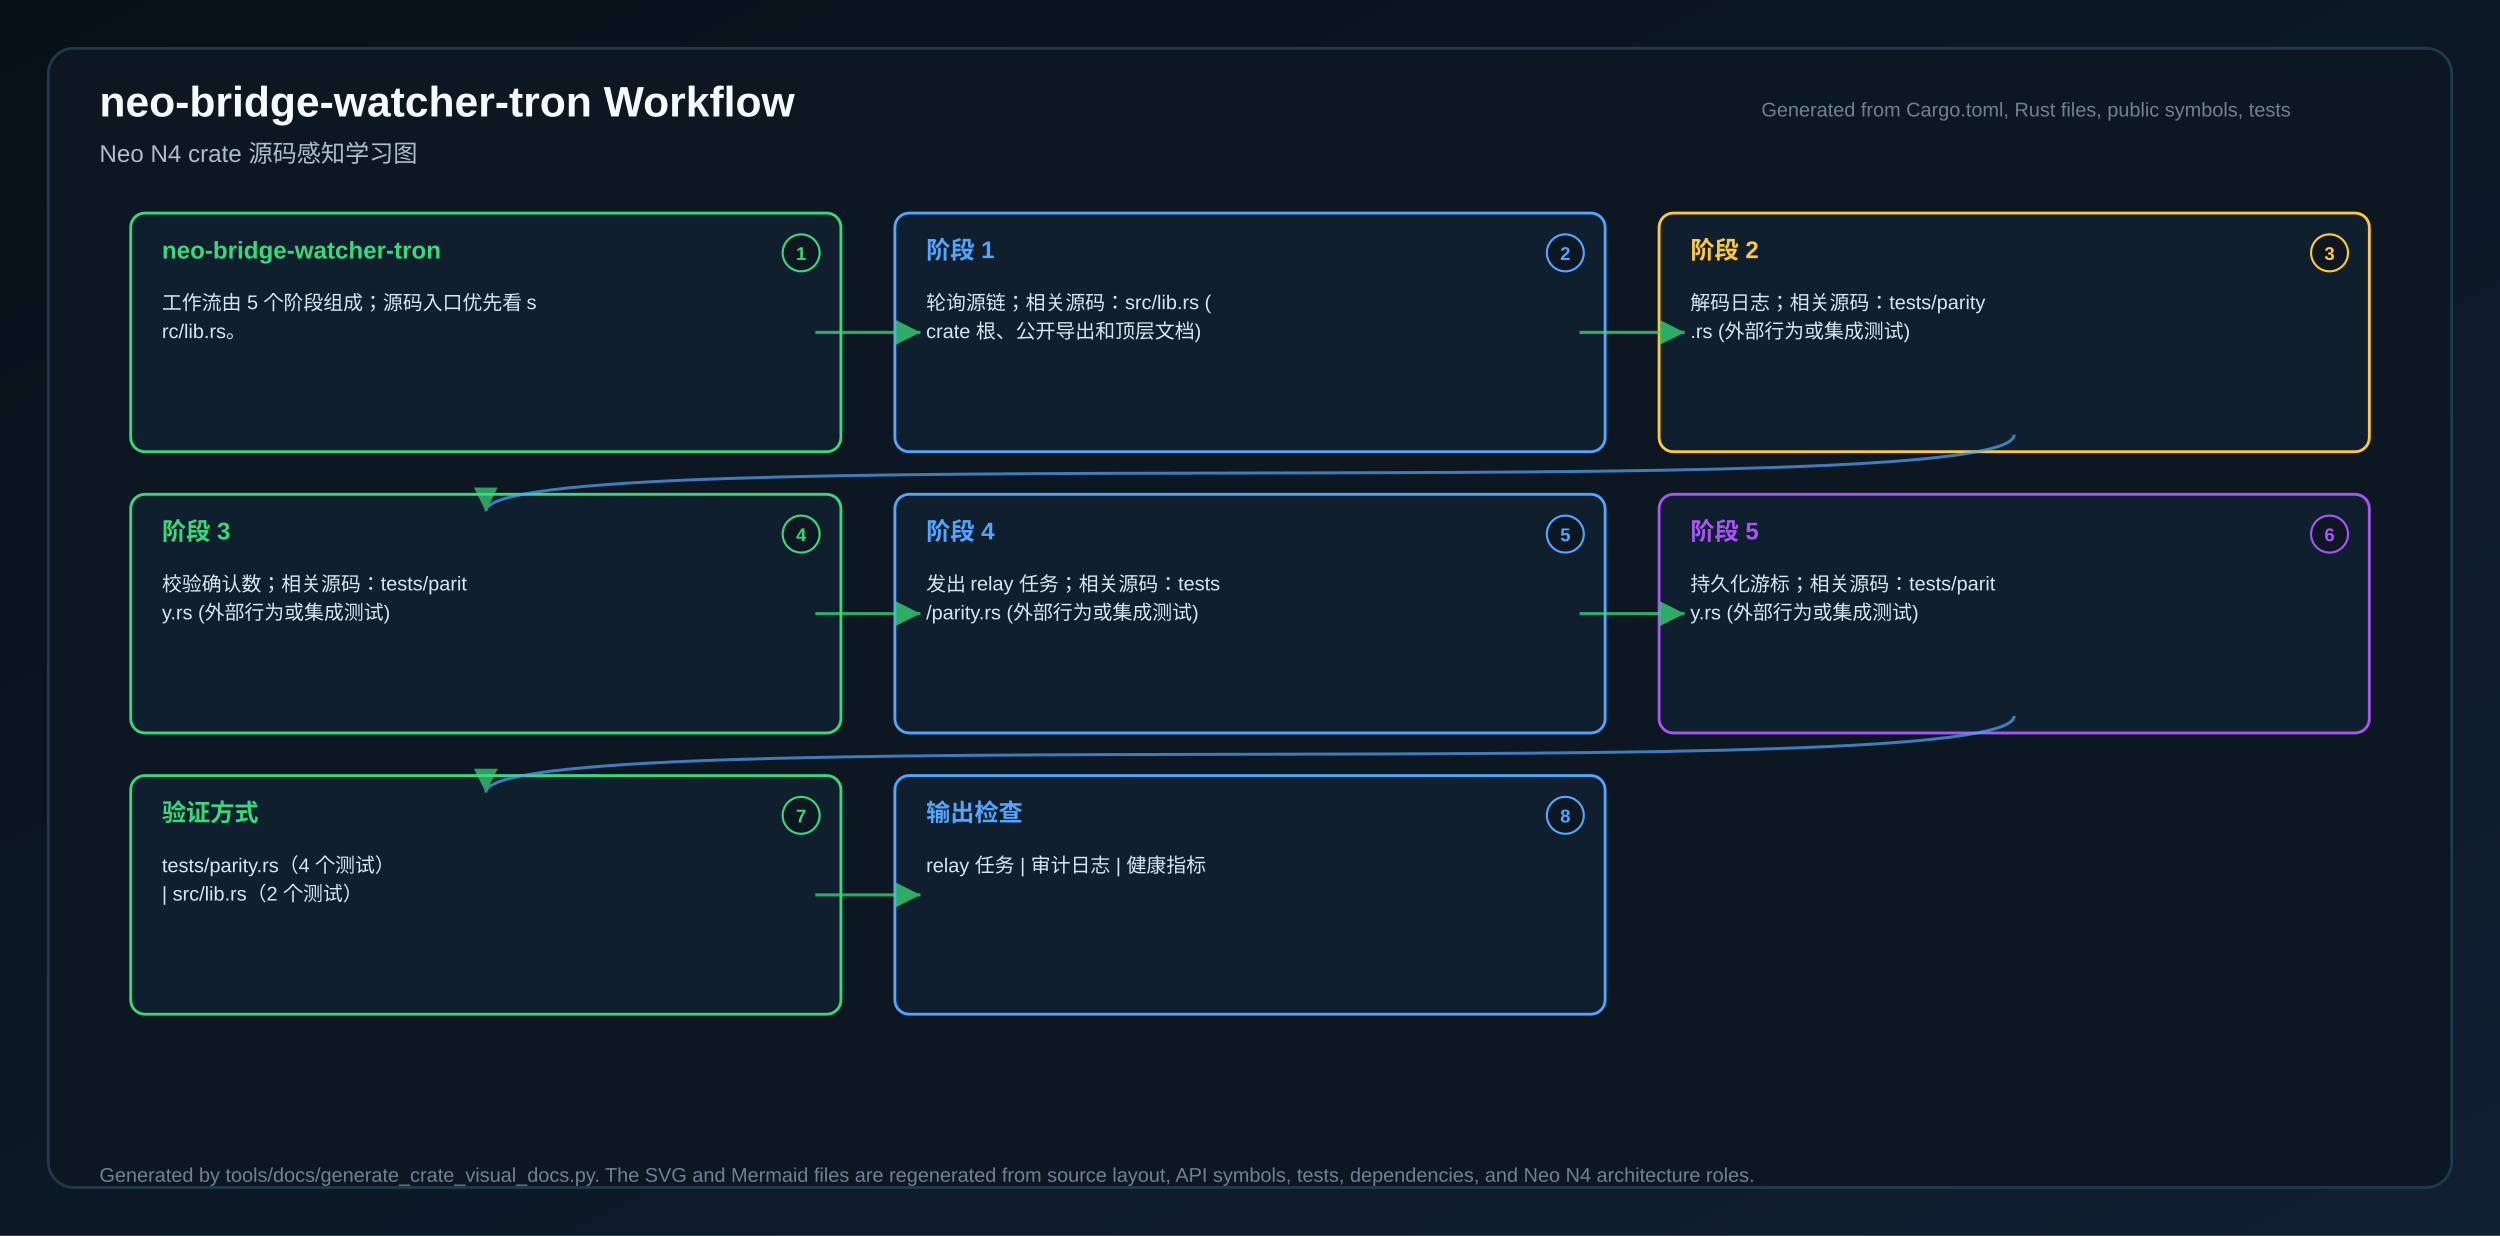
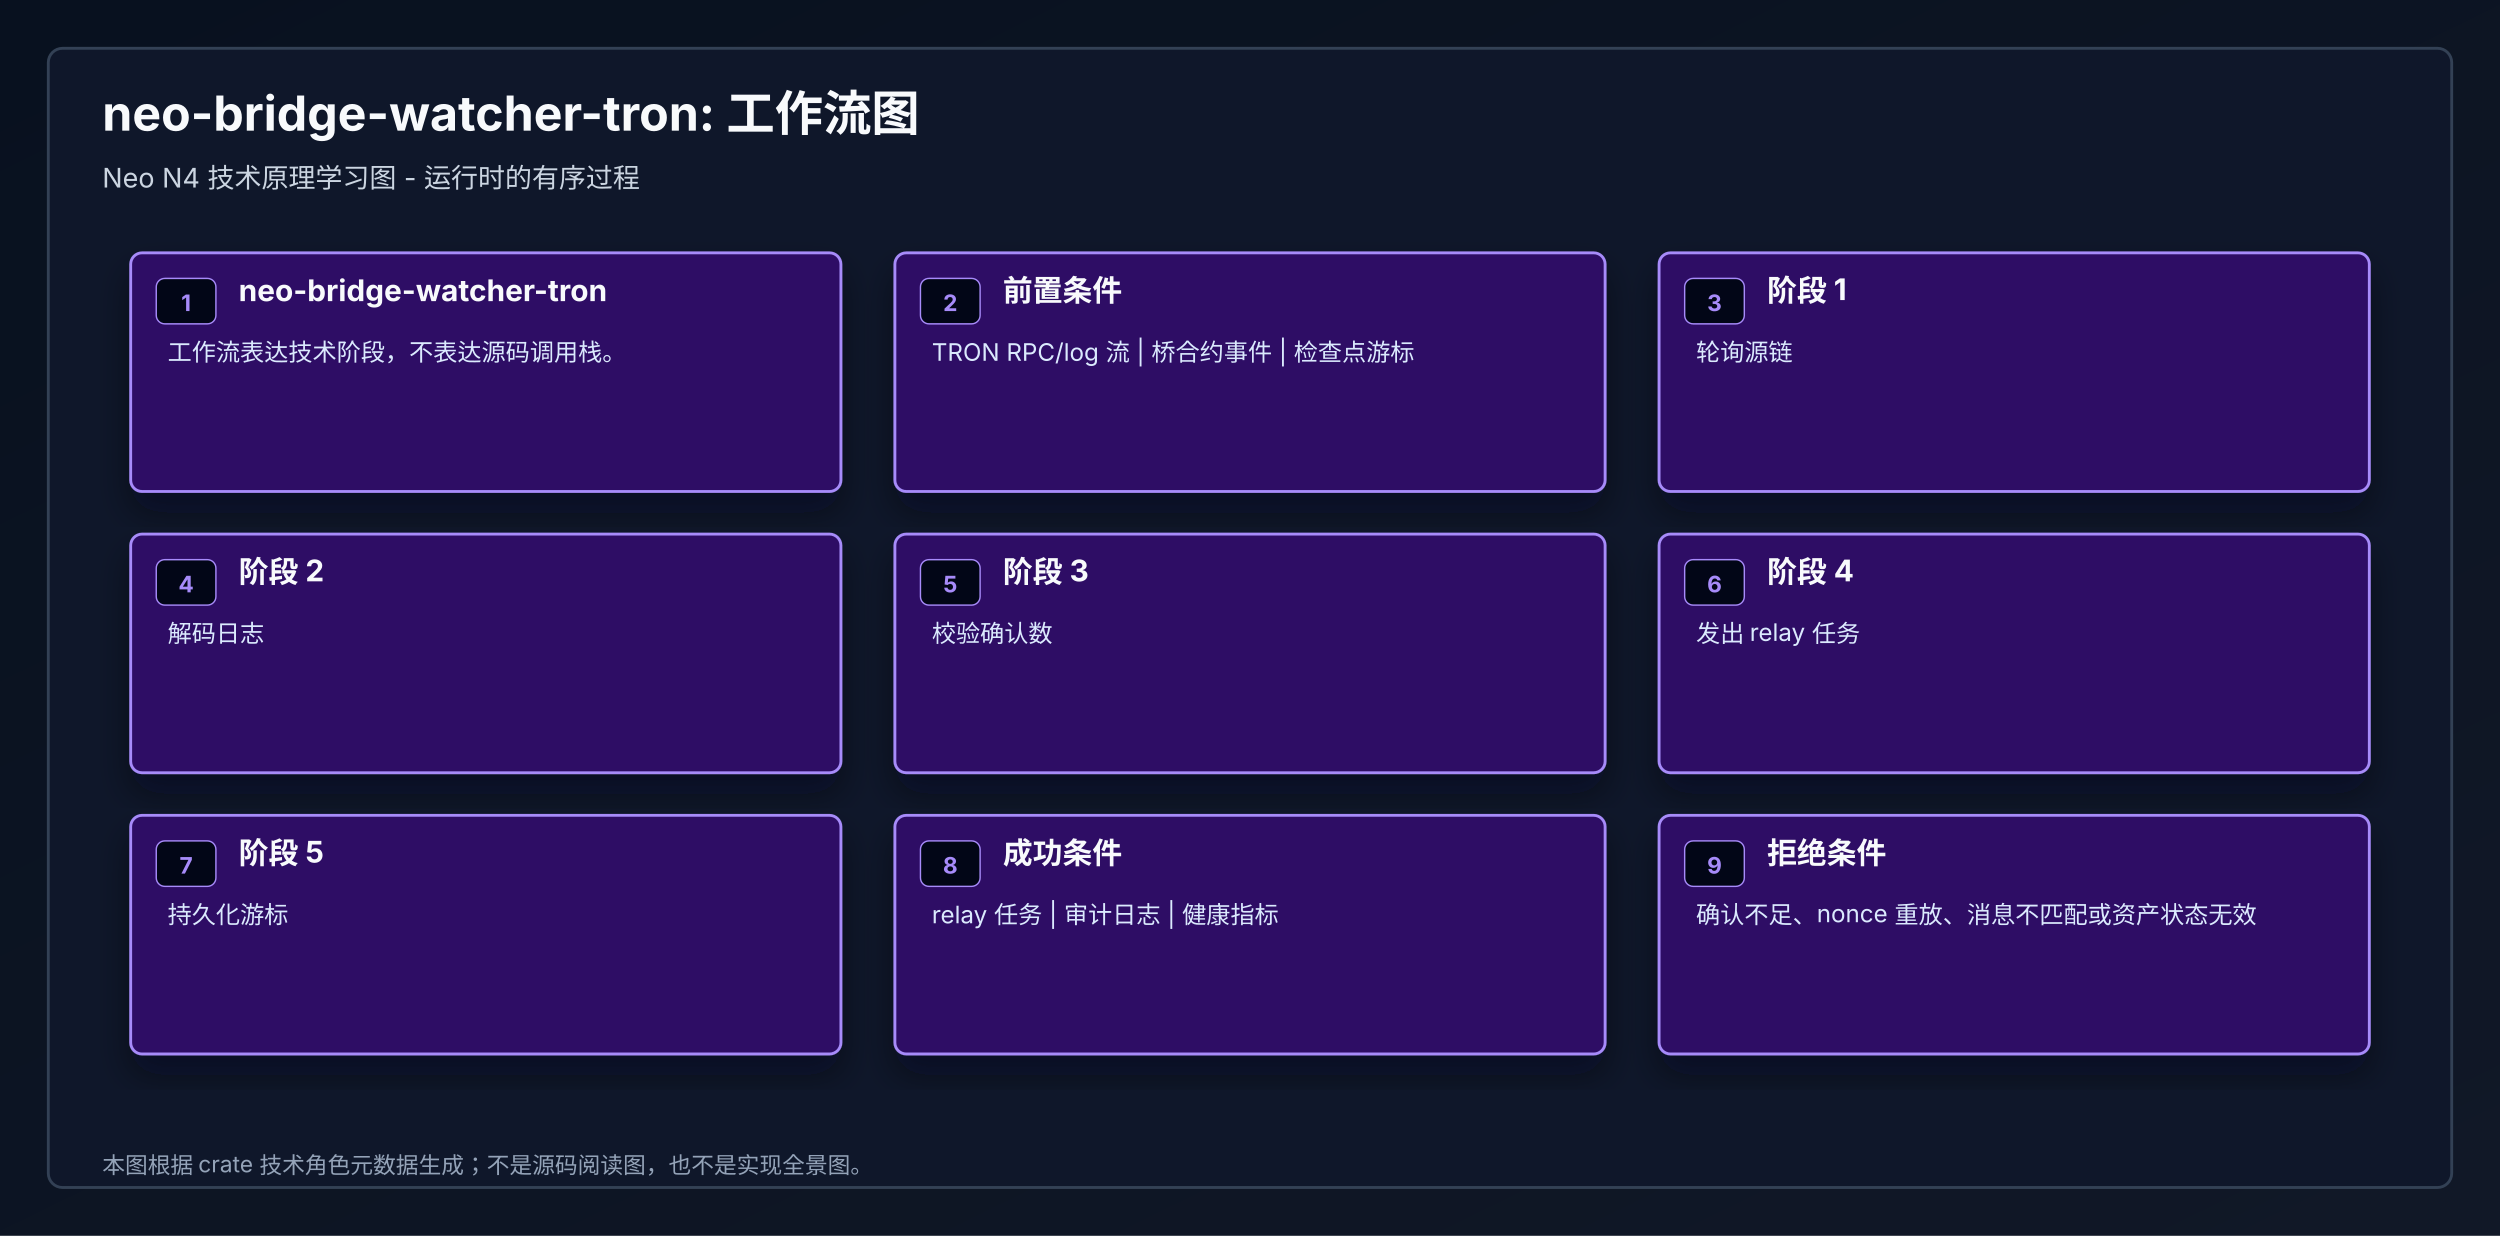
- <svg xmlns="http://www.w3.org/2000/svg" width="1760" height="870" viewBox="0 0 1760 870" role="img" aria-label="neo-bridge-watcher-tron Workflow">
+ <svg xmlns="http://www.w3.org/2000/svg" width="1760" height="870" viewBox="0 0 1760 870" role="img" aria-label="neo-bridge-watcher-tron 工作流图">
  <defs>
-     <linearGradient id="bg" x1="0" x2="1" y1="0" y2="1">
-       <stop offset="0" stop-color="#071018" />
-       <stop offset="1" stop-color="#102033" />
+     <linearGradient id="bg" x1="0" y1="0" x2="1" y2="1">
+       <stop offset="0%" stop-color="#08111f" />
+       <stop offset="100%" stop-color="#111827" />
    </linearGradient>
-     <marker id="arrow" markerWidth="12" markerHeight="12" refX="10" refY="6" orient="auto">
-       <path d="M2,2 L10,6 L2,10 Z" fill="#38d978" />
-     </marker>
+     <filter id="shadow" x="-15%" y="-15%" width="130%" height="130%">
+       <feDropShadow dx="0" dy="14" stdDeviation="12" flood-color="#020617" flood-opacity="0.42" />
+     </filter>
  </defs>
-   <rect x="0" y="0" width="1760" height="870" fill="url(#bg)" />
-   <rect x="34" y="34" width="1692" height="802" rx="18" fill="#0c1722" stroke="#1e3a4d" stroke-width="2" />
-   <text x="70" y="82" fill="#f6fbff" font-size="30" font-family="Segoe UI, Arial, sans-serif" font-weight="700">neo-bridge-watcher-tron Workflow</text>
-   <text x="70" y="114" fill="#aebdcc" font-size="17" font-family="Segoe UI, Arial, sans-serif">Neo N4 crate 源码感知学习图</text>
-   <text x="1240" y="82" fill="#6f8194" font-size="14" font-family="Segoe UI, Arial, sans-serif">Generated from Cargo.toml, Rust files, public symbols, tests</text>
-   <rect x="92" y="150" width="500" height="168" rx="10" fill="#101f2d" stroke="#38d978" stroke-width="2" />
-   <circle cx="564" cy="178" r="13" fill="#0c1722" stroke="#38d978" stroke-width="1.5" />
-   <text x="564" y="183" text-anchor="middle" fill="#38d978" font-size="13" font-family="Segoe UI, Arial, sans-serif" font-weight="700">1</text>
-   <text x="114" y="182" fill="#38d978" font-size="17" font-family="Segoe UI, Arial, sans-serif" font-weight="700">neo-bridge-watcher-tron</text>
-   <text x="114" y="218" fill="#d9e6f2" font-size="14" font-family="Segoe UI, Arial, sans-serif">工作流由 5 个阶段组成；源码入口优先看 s</text>
-   <text x="114" y="238" fill="#d9e6f2" font-size="14" font-family="Segoe UI, Arial, sans-serif">rc/lib.rs。</text>
-   <rect x="630" y="150" width="500" height="168" rx="10" fill="#101f2d" stroke="#52a6ff" stroke-width="2" />
-   <circle cx="1102" cy="178" r="13" fill="#0c1722" stroke="#52a6ff" stroke-width="1.5" />
-   <text x="1102" y="183" text-anchor="middle" fill="#52a6ff" font-size="13" font-family="Segoe UI, Arial, sans-serif" font-weight="700">2</text>
-   <text x="652" y="182" fill="#52a6ff" font-size="17" font-family="Segoe UI, Arial, sans-serif" font-weight="700">阶段 1</text>
-   <text x="652" y="218" fill="#d9e6f2" font-size="14" font-family="Segoe UI, Arial, sans-serif">轮询源链；相关源码：src/lib.rs (</text>
-   <text x="652" y="238" fill="#d9e6f2" font-size="14" font-family="Segoe UI, Arial, sans-serif">crate 根、公开导出和顶层文档)</text>
-   <rect x="1168" y="150" width="500" height="168" rx="10" fill="#101f2d" stroke="#ffca3a" stroke-width="2" />
-   <circle cx="1640" cy="178" r="13" fill="#0c1722" stroke="#ffca3a" stroke-width="1.5" />
-   <text x="1640" y="183" text-anchor="middle" fill="#ffca3a" font-size="13" font-family="Segoe UI, Arial, sans-serif" font-weight="700">3</text>
-   <text x="1190" y="182" fill="#ffca3a" font-size="17" font-family="Segoe UI, Arial, sans-serif" font-weight="700">阶段 2</text>
-   <text x="1190" y="218" fill="#d9e6f2" font-size="14" font-family="Segoe UI, Arial, sans-serif">解码日志；相关源码：tests/parity</text>
-   <text x="1190" y="238" fill="#d9e6f2" font-size="14" font-family="Segoe UI, Arial, sans-serif">.rs (外部行为或集成测试)</text>
-   <rect x="92" y="348" width="500" height="168" rx="10" fill="#101f2d" stroke="#38d978" stroke-width="2" />
-   <circle cx="564" cy="376" r="13" fill="#0c1722" stroke="#38d978" stroke-width="1.5" />
-   <text x="564" y="381" text-anchor="middle" fill="#38d978" font-size="13" font-family="Segoe UI, Arial, sans-serif" font-weight="700">4</text>
-   <text x="114" y="380" fill="#38d978" font-size="17" font-family="Segoe UI, Arial, sans-serif" font-weight="700">阶段 3</text>
-   <text x="114" y="416" fill="#d9e6f2" font-size="14" font-family="Segoe UI, Arial, sans-serif">校验确认数；相关源码：tests/parit</text>
-   <text x="114" y="436" fill="#d9e6f2" font-size="14" font-family="Segoe UI, Arial, sans-serif">y.rs (外部行为或集成测试)</text>
-   <rect x="630" y="348" width="500" height="168" rx="10" fill="#101f2d" stroke="#52a6ff" stroke-width="2" />
-   <circle cx="1102" cy="376" r="13" fill="#0c1722" stroke="#52a6ff" stroke-width="1.5" />
-   <text x="1102" y="381" text-anchor="middle" fill="#52a6ff" font-size="13" font-family="Segoe UI, Arial, sans-serif" font-weight="700">5</text>
-   <text x="652" y="380" fill="#52a6ff" font-size="17" font-family="Segoe UI, Arial, sans-serif" font-weight="700">阶段 4</text>
-   <text x="652" y="416" fill="#d9e6f2" font-size="14" font-family="Segoe UI, Arial, sans-serif">发出 relay 任务；相关源码：tests</text>
-   <text x="652" y="436" fill="#d9e6f2" font-size="14" font-family="Segoe UI, Arial, sans-serif">/parity.rs (外部行为或集成测试)</text>
-   <rect x="1168" y="348" width="500" height="168" rx="10" fill="#101f2d" stroke="#a855f7" stroke-width="2" />
-   <circle cx="1640" cy="376" r="13" fill="#0c1722" stroke="#a855f7" stroke-width="1.5" />
-   <text x="1640" y="381" text-anchor="middle" fill="#a855f7" font-size="13" font-family="Segoe UI, Arial, sans-serif" font-weight="700">6</text>
-   <text x="1190" y="380" fill="#a855f7" font-size="17" font-family="Segoe UI, Arial, sans-serif" font-weight="700">阶段 5</text>
-   <text x="1190" y="416" fill="#d9e6f2" font-size="14" font-family="Segoe UI, Arial, sans-serif">持久化游标；相关源码：tests/parit</text>
-   <text x="1190" y="436" fill="#d9e6f2" font-size="14" font-family="Segoe UI, Arial, sans-serif">y.rs (外部行为或集成测试)</text>
-   <rect x="92" y="546" width="500" height="168" rx="10" fill="#101f2d" stroke="#38d978" stroke-width="2" />
-   <circle cx="564" cy="574" r="13" fill="#0c1722" stroke="#38d978" stroke-width="1.5" />
-   <text x="564" y="579" text-anchor="middle" fill="#38d978" font-size="13" font-family="Segoe UI, Arial, sans-serif" font-weight="700">7</text>
-   <text x="114" y="578" fill="#38d978" font-size="17" font-family="Segoe UI, Arial, sans-serif" font-weight="700">验证方式</text>
-   <text x="114" y="614" fill="#d9e6f2" font-size="14" font-family="Segoe UI, Arial, sans-serif">tests/parity.rs（4 个测试）</text>
-   <text x="114" y="634" fill="#d9e6f2" font-size="14" font-family="Segoe UI, Arial, sans-serif"> | src/lib.rs（2 个测试）</text>
-   <rect x="630" y="546" width="500" height="168" rx="10" fill="#101f2d" stroke="#52a6ff" stroke-width="2" />
-   <circle cx="1102" cy="574" r="13" fill="#0c1722" stroke="#52a6ff" stroke-width="1.5" />
-   <text x="1102" y="579" text-anchor="middle" fill="#52a6ff" font-size="13" font-family="Segoe UI, Arial, sans-serif" font-weight="700">8</text>
-   <text x="652" y="578" fill="#52a6ff" font-size="17" font-family="Segoe UI, Arial, sans-serif" font-weight="700">输出检查</text>
-   <text x="652" y="614" fill="#d9e6f2" font-size="14" font-family="Segoe UI, Arial, sans-serif">relay 任务 | 审计日志 | 健康指标</text>
-   <line x1="574" y1="234" x2="648" y2="234" stroke="#38d978" stroke-width="2.2" marker-end="url(#arrow)" opacity="0.75" />
-   <line x1="1112" y1="234" x2="1186" y2="234" stroke="#38d978" stroke-width="2.2" marker-end="url(#arrow)" opacity="0.75" />
-   <line x1="574" y1="432" x2="648" y2="432" stroke="#38d978" stroke-width="2.2" marker-end="url(#arrow)" opacity="0.75" />
-   <line x1="1112" y1="432" x2="1186" y2="432" stroke="#38d978" stroke-width="2.2" marker-end="url(#arrow)" opacity="0.75" />
-   <line x1="574" y1="630" x2="648" y2="630" stroke="#38d978" stroke-width="2.2" marker-end="url(#arrow)" opacity="0.75" />
-   <path d="M1418 306 C1418 358, 342 308, 342 360" stroke="#52a6ff" stroke-width="2.1" fill="none" marker-end="url(#arrow)" opacity="0.7" />
-   <path d="M1418 504 C1418 556, 342 506, 342 558" stroke="#52a6ff" stroke-width="2.1" fill="none" marker-end="url(#arrow)" opacity="0.7" />
-   <text x="70" y="832" fill="#6f8194" font-size="14" font-family="Segoe UI, Arial, sans-serif">Generated by tools/docs/generate_crate_visual_docs.py. The SVG and Mermaid files are regenerated from source layout, API symbols, tests, dependencies, and Neo N4 architecture roles.</text>
+   <rect width="1760" height="100%" fill="url(#bg)" />
+   <rect x="34" y="34" width="1692" height="802" rx="10" fill="#0f172a" stroke="#334155" stroke-width="2" />
+   <text x="72" y="92" fill="#f8fafc" font-family="Inter,Segoe UI,Arial,sans-serif" font-size="34" font-weight="700">neo-bridge-watcher-tron: 工作流图</text>
+   <text x="72" y="132" fill="#cbd5e1" font-family="Inter,Segoe UI,Arial,sans-serif" font-size="19">Neo N4 技术原理学习图 - 运行时的有序过程</text>
+   <rect x="92" y="178" width="500" height="168" rx="8" fill="#2e1065" stroke="#a78bfa" stroke-width="2" filter="url(#shadow)" />
+   <rect x="110" y="196" width="42" height="32" rx="6" fill="#020617" stroke="#a78bfa" stroke-width="1" />
+   <text x="131" y="219" text-anchor="middle" fill="#a78bfa" font-family="Inter,Segoe UI,Arial,sans-serif" font-size="16" font-weight="700">1</text>
+   <text x="168" y="212" fill="#f8fafc" font-family="Inter,Segoe UI,Arial,sans-serif" font-size="21" font-weight="700">neo-bridge-watcher-tron</text>
+   <text x="118" y="254" fill="#dbeafe" font-family="Inter,Segoe UI,Arial,sans-serif" font-size="17">工作流表达技术阶段，不表达源码调用栈。</text>
+   <rect x="630" y="178" width="500" height="168" rx="8" fill="#2e1065" stroke="#a78bfa" stroke-width="2" filter="url(#shadow)" />
+   <rect x="648" y="196" width="42" height="32" rx="6" fill="#020617" stroke="#a78bfa" stroke-width="1" />
+   <text x="669" y="219" text-anchor="middle" fill="#a78bfa" font-family="Inter,Segoe UI,Arial,sans-serif" font-size="16" font-weight="700">2</text>
+   <text x="706" y="212" fill="#f8fafc" font-family="Inter,Segoe UI,Arial,sans-serif" font-size="21" font-weight="700">前置条件</text>
+   <text x="656" y="254" fill="#dbeafe" font-family="Inter,Segoe UI,Arial,sans-serif" font-size="17">TRON RPC/log 流 | 桥合约事件 | 检查点游标</text>
+   <rect x="1168" y="178" width="500" height="168" rx="8" fill="#2e1065" stroke="#a78bfa" stroke-width="2" filter="url(#shadow)" />
+   <rect x="1186" y="196" width="42" height="32" rx="6" fill="#020617" stroke="#a78bfa" stroke-width="1" />
+   <text x="1207" y="219" text-anchor="middle" fill="#a78bfa" font-family="Inter,Segoe UI,Arial,sans-serif" font-size="16" font-weight="700">3</text>
+   <text x="1244" y="212" fill="#f8fafc" font-family="Inter,Segoe UI,Arial,sans-serif" font-size="21" font-weight="700">阶段 1</text>
+   <text x="1194" y="254" fill="#dbeafe" font-family="Inter,Segoe UI,Arial,sans-serif" font-size="17">轮询源链</text>
+   <rect x="92" y="376" width="500" height="168" rx="8" fill="#2e1065" stroke="#a78bfa" stroke-width="2" filter="url(#shadow)" />
+   <rect x="110" y="394" width="42" height="32" rx="6" fill="#020617" stroke="#a78bfa" stroke-width="1" />
+   <text x="131" y="417" text-anchor="middle" fill="#a78bfa" font-family="Inter,Segoe UI,Arial,sans-serif" font-size="16" font-weight="700">4</text>
+   <text x="168" y="410" fill="#f8fafc" font-family="Inter,Segoe UI,Arial,sans-serif" font-size="21" font-weight="700">阶段 2</text>
+   <text x="118" y="452" fill="#dbeafe" font-family="Inter,Segoe UI,Arial,sans-serif" font-size="17">解码日志</text>
+   <rect x="630" y="376" width="500" height="168" rx="8" fill="#2e1065" stroke="#a78bfa" stroke-width="2" filter="url(#shadow)" />
+   <rect x="648" y="394" width="42" height="32" rx="6" fill="#020617" stroke="#a78bfa" stroke-width="1" />
+   <text x="669" y="417" text-anchor="middle" fill="#a78bfa" font-family="Inter,Segoe UI,Arial,sans-serif" font-size="16" font-weight="700">5</text>
+   <text x="706" y="410" fill="#f8fafc" font-family="Inter,Segoe UI,Arial,sans-serif" font-size="21" font-weight="700">阶段 3</text>
+   <text x="656" y="452" fill="#dbeafe" font-family="Inter,Segoe UI,Arial,sans-serif" font-size="17">校验确认数</text>
+   <rect x="1168" y="376" width="500" height="168" rx="8" fill="#2e1065" stroke="#a78bfa" stroke-width="2" filter="url(#shadow)" />
+   <rect x="1186" y="394" width="42" height="32" rx="6" fill="#020617" stroke="#a78bfa" stroke-width="1" />
+   <text x="1207" y="417" text-anchor="middle" fill="#a78bfa" font-family="Inter,Segoe UI,Arial,sans-serif" font-size="16" font-weight="700">6</text>
+   <text x="1244" y="410" fill="#f8fafc" font-family="Inter,Segoe UI,Arial,sans-serif" font-size="21" font-weight="700">阶段 4</text>
+   <text x="1194" y="452" fill="#dbeafe" font-family="Inter,Segoe UI,Arial,sans-serif" font-size="17">发出 relay 任务</text>
+   <rect x="92" y="574" width="500" height="168" rx="8" fill="#2e1065" stroke="#a78bfa" stroke-width="2" filter="url(#shadow)" />
+   <rect x="110" y="592" width="42" height="32" rx="6" fill="#020617" stroke="#a78bfa" stroke-width="1" />
+   <text x="131" y="615" text-anchor="middle" fill="#a78bfa" font-family="Inter,Segoe UI,Arial,sans-serif" font-size="16" font-weight="700">7</text>
+   <text x="168" y="608" fill="#f8fafc" font-family="Inter,Segoe UI,Arial,sans-serif" font-size="21" font-weight="700">阶段 5</text>
+   <text x="118" y="650" fill="#dbeafe" font-family="Inter,Segoe UI,Arial,sans-serif" font-size="17">持久化游标</text>
+   <rect x="630" y="574" width="500" height="168" rx="8" fill="#2e1065" stroke="#a78bfa" stroke-width="2" filter="url(#shadow)" />
+   <rect x="648" y="592" width="42" height="32" rx="6" fill="#020617" stroke="#a78bfa" stroke-width="1" />
+   <text x="669" y="615" text-anchor="middle" fill="#a78bfa" font-family="Inter,Segoe UI,Arial,sans-serif" font-size="16" font-weight="700">8</text>
+   <text x="706" y="608" fill="#f8fafc" font-family="Inter,Segoe UI,Arial,sans-serif" font-size="21" font-weight="700">成功条件</text>
+   <text x="656" y="650" fill="#dbeafe" font-family="Inter,Segoe UI,Arial,sans-serif" font-size="17">relay 任务 | 审计日志 | 健康指标</text>
+   <rect x="1168" y="574" width="500" height="168" rx="8" fill="#2e1065" stroke="#a78bfa" stroke-width="2" filter="url(#shadow)" />
+   <rect x="1186" y="592" width="42" height="32" rx="6" fill="#020617" stroke="#a78bfa" stroke-width="1" />
+   <text x="1207" y="615" text-anchor="middle" fill="#a78bfa" font-family="Inter,Segoe UI,Arial,sans-serif" font-size="16" font-weight="700">9</text>
+   <text x="1244" y="608" fill="#f8fafc" font-family="Inter,Segoe UI,Arial,sans-serif" font-size="21" font-weight="700">拒绝条件</text>
+   <text x="1194" y="650" fill="#dbeafe" font-family="Inter,Segoe UI,Arial,sans-serif" font-size="17">确认不足、nonce 重放、消息不匹配或资产状态无效</text>
+   <text x="72" y="826" fill="#94a3b8" font-family="Inter,Segoe UI,Arial,sans-serif" font-size="16">本图根据 crate 技术角色元数据生成；不是源码阅读图，也不是实现全景图。</text>
</svg>
